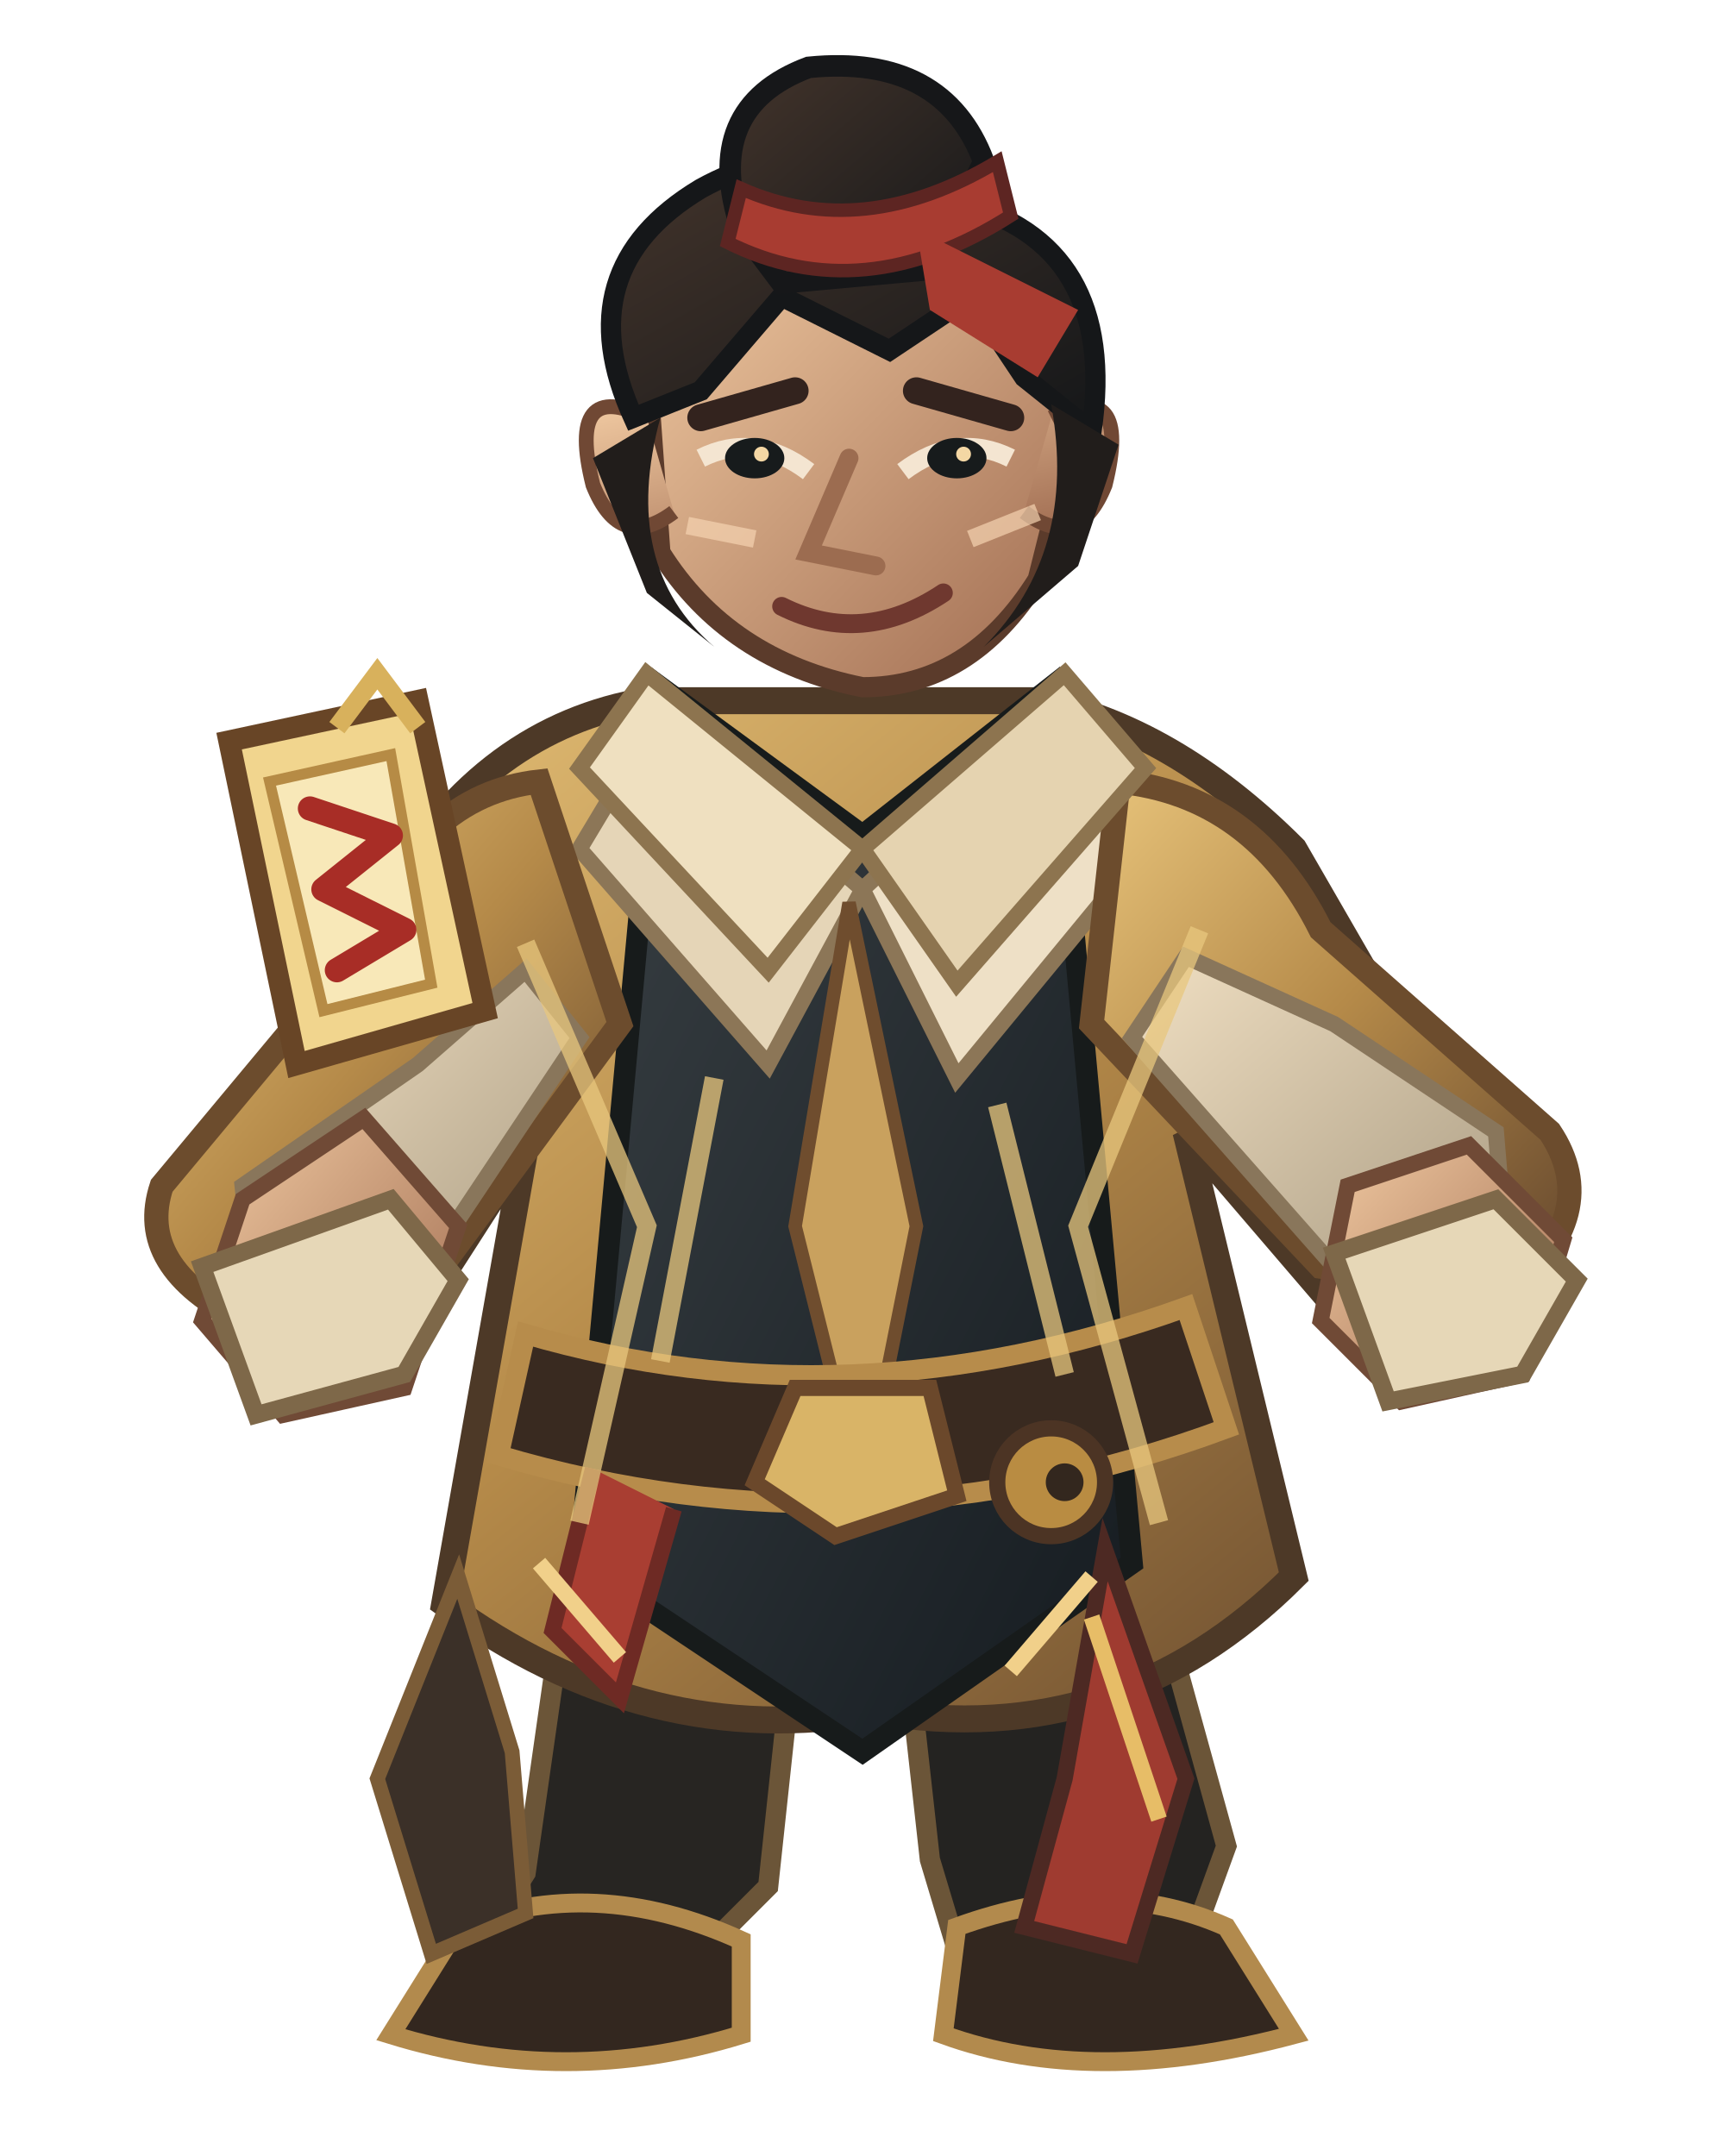
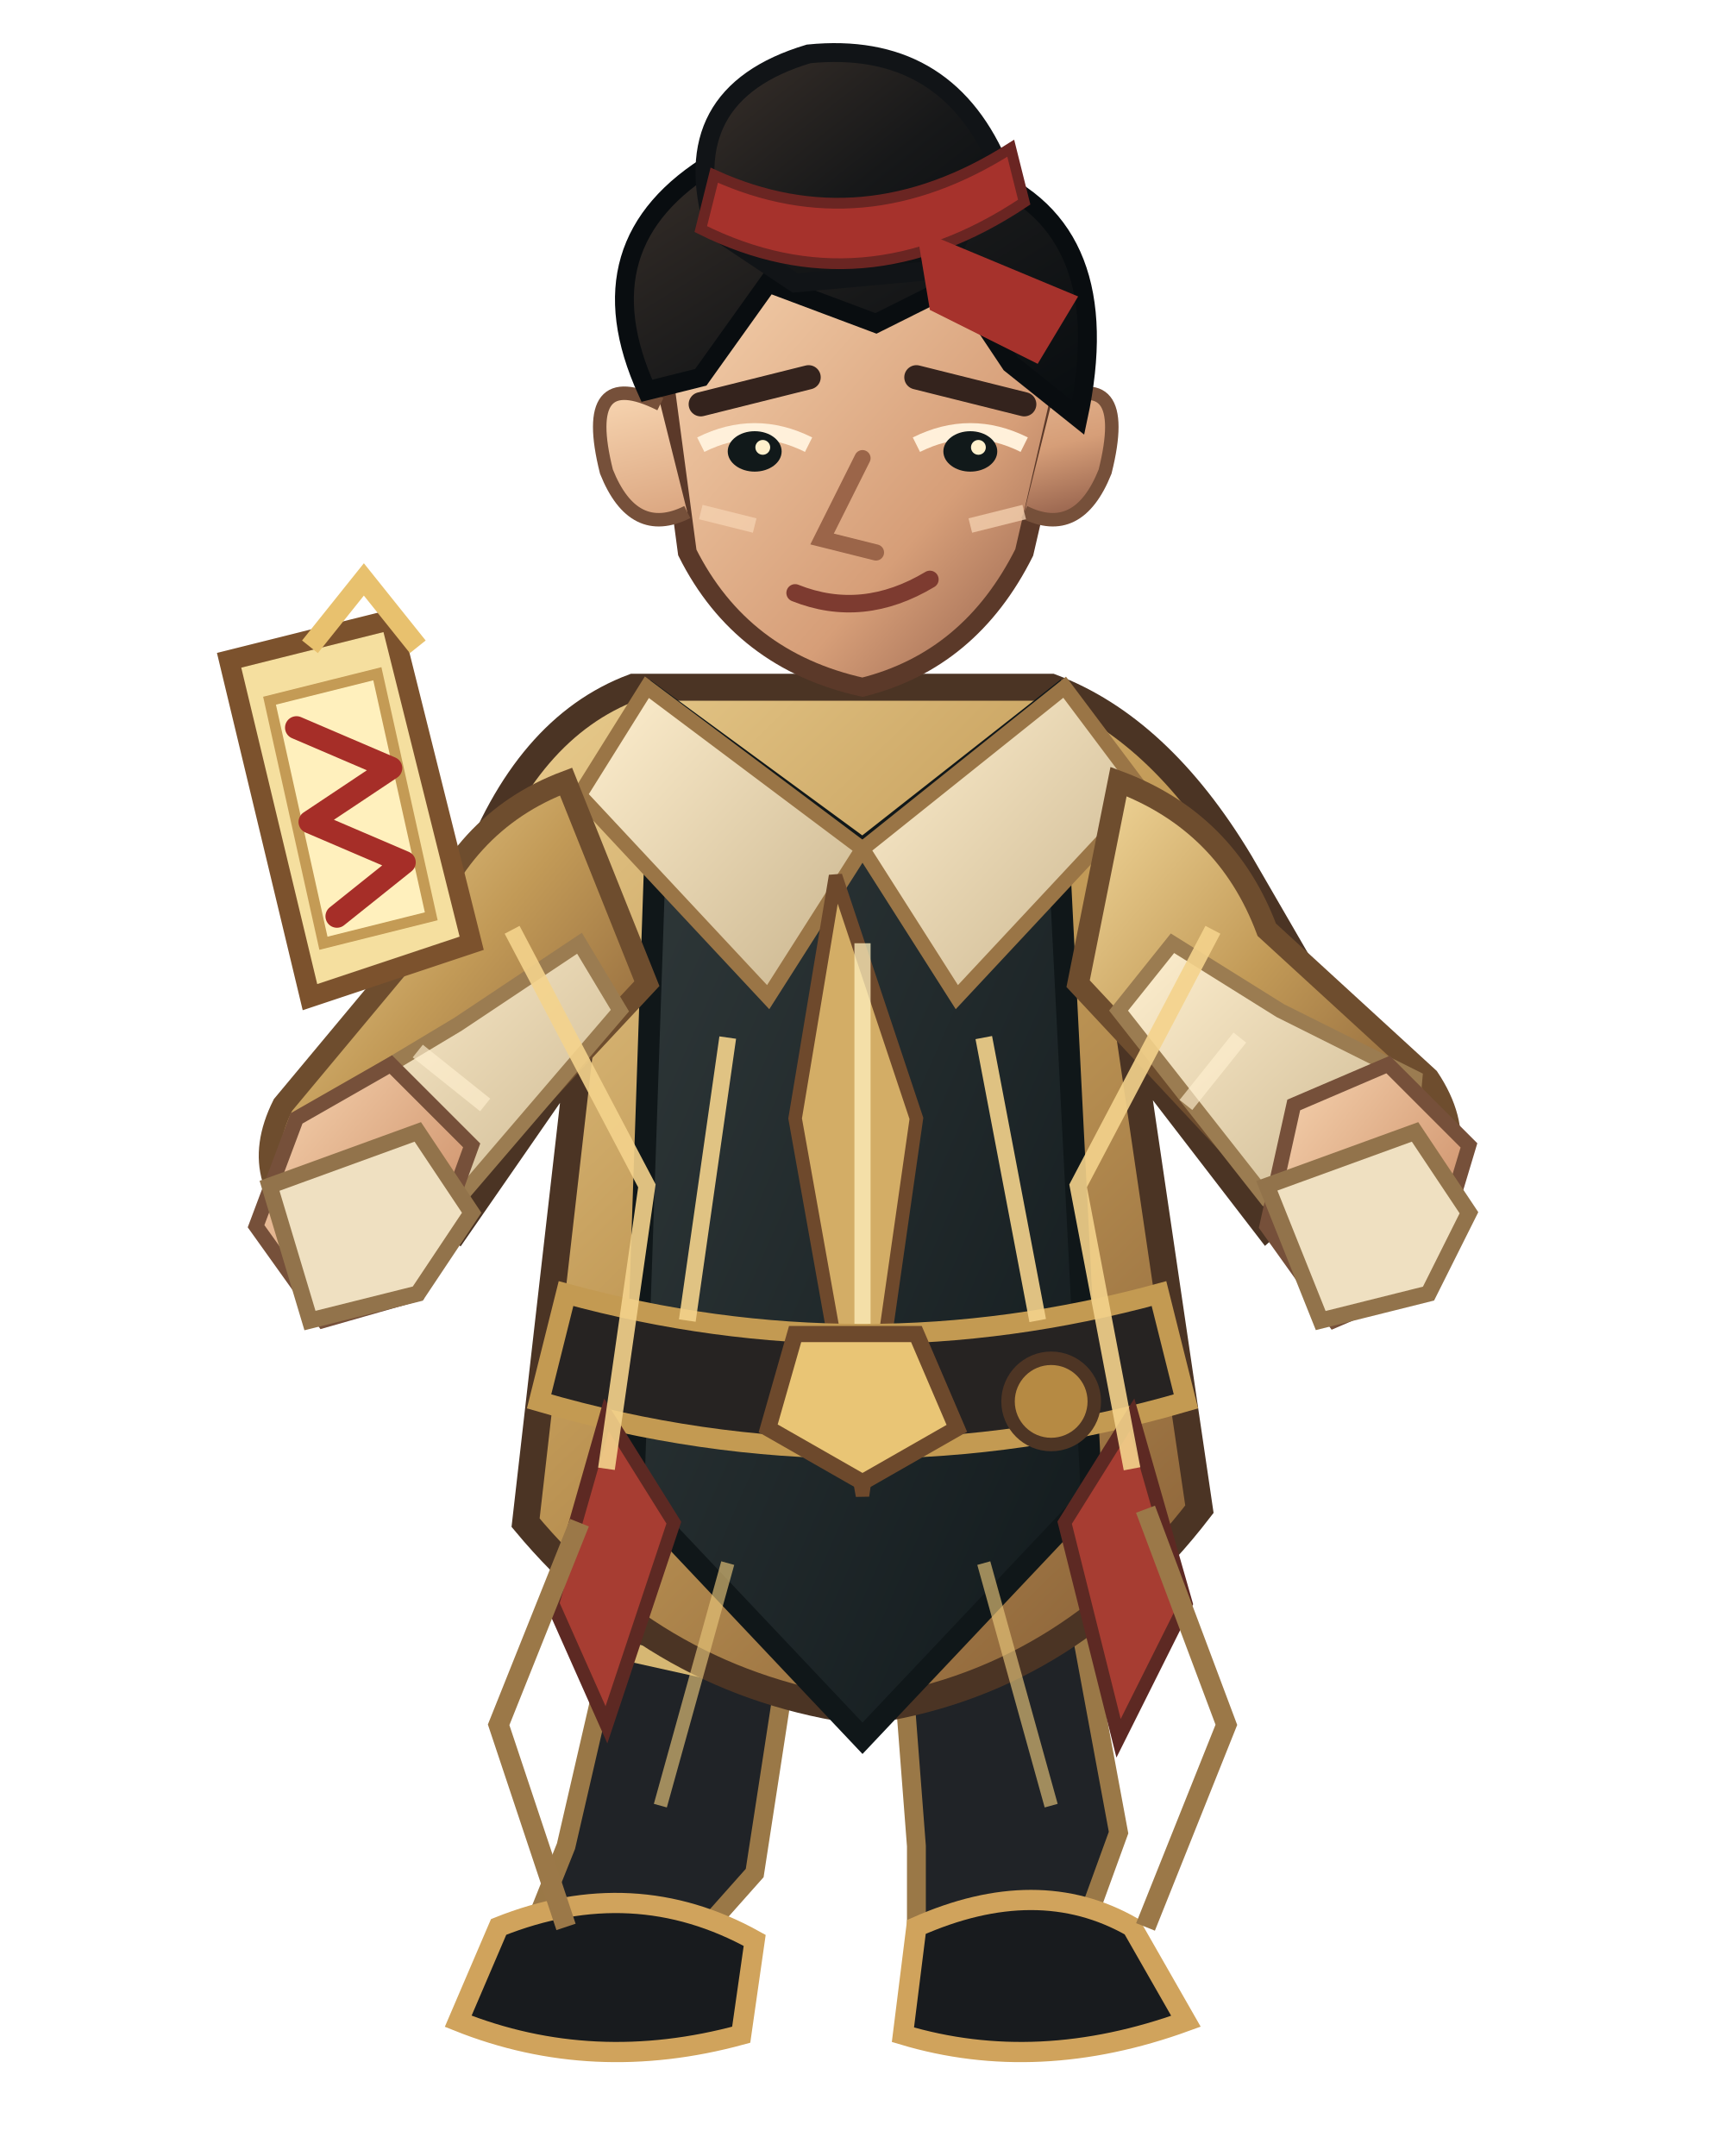
<svg xmlns="http://www.w3.org/2000/svg" width="128" height="160" viewBox="0 0 128 160">
  <defs>
    <linearGradient id="robe" x1="0" y1="0" x2="1" y2="1">
-       <stop stop-color="#e8c47b" />
-       <stop offset=".48" stop-color="#b58a49" />
-       <stop offset="1" stop-color="#63462d" />
+       <stop stop-color="#f3d99c" />
+       <stop offset=".45" stop-color="#c29a57" />
+       <stop offset="1" stop-color="#79502f" />
    </linearGradient>
-     <linearGradient id="sleeve" x1="0" y1="0" x2="1" y2="1">
-       <stop stop-color="#f0dfc2" />
-       <stop offset="1" stop-color="#a99b82" />
+     <linearGradient id="silk" x1="0" y1="0" x2="1" y2="1">
+       <stop stop-color="#fff0d0" />
+       <stop offset="1" stop-color="#c8b38c" />
+     </linearGradient>
+     <linearGradient id="inner" x1="0" y1="0" x2="1" y2="1">
+       <stop stop-color="#313a3b" />
+       <stop offset="1" stop-color="#11191c" />
    </linearGradient>
    <linearGradient id="skin" x1="0" y1="0" x2="1" y2="1">
-       <stop stop-color="#f0c9a1" />
-       <stop offset="1" stop-color="#9f6b50" />
+       <stop stop-color="#f8d6b2" />
+       <stop offset=".65" stop-color="#d69e78" />
+       <stop offset="1" stop-color="#8c5946" />
    </linearGradient>
    <linearGradient id="hair" x1="0" y1="0" x2="1" y2="1">
-       <stop stop-color="#43342b" />
-       <stop offset="1" stop-color="#151719" />
-     </linearGradient>
-     <linearGradient id="cloth" x1="0" y1="0" x2="1" y2="1">
-       <stop stop-color="#394044" />
-       <stop offset="1" stop-color="#151b20" />
+       <stop stop-color="#39302a" />
+       <stop offset=".55" stop-color="#171819" />
+       <stop offset="1" stop-color="#080d10" />
    </linearGradient>
  </defs>
-   <path d="M43 111 L60 112 L57 140 L48 149 L34 147 L39 139Z" fill="#272522" stroke="#6b5538" stroke-width="1.5" />
-   <path d="M66 111 L83 108 L91 137 L87 148 L72 148 L69 138Z" fill="#242321" stroke="#6b5538" stroke-width="1.5" />
-   <path d="M34 143 Q44 139 55 144 L55 151 Q42 155 29 151Z" fill="#33271f" stroke="#b28a4d" stroke-width="1.4" />
-   <path d="M71 143 Q82 139 91 143 L96 151 Q81 155 70 151Z" fill="#33271f" stroke="#b28a4d" stroke-width="1.4" />
-   <path d="M39 122 L53 125 M72 123 L86 120" stroke="#8b744d" stroke-width="2" opacity=".8" />
-   <path d="M48 52 Q36 54 29 66 L17 91 L30 99 L39 85 L33 119 Q48 130 65 127 Q83 130 96 117 L88 84 L100 98 L111 89 L96 63 Q87 54 77 52Z" fill="url(#robe)" stroke="#4d3927" stroke-width="2" />
-   <path d="M49 51 L64 62 L78 51 L84 116 L64 130 L43 116Z" fill="url(#cloth)" stroke="#171b1b" stroke-width="1.6" />
-   <path d="M49 53 L64 66 L57 79 L43 63Z" fill="#e5d5b7" stroke="#8c7657" stroke-width="1.2" />
-   <path d="M78 53 L64 66 L71 80 L85 63Z" fill="#eee0c6" stroke="#8c7657" stroke-width="1.2" />
-   <path d="M63 67 L68 91 L64 111 L59 91Z" fill="#c9a15e" stroke="#6f4d2e" stroke-width="1" />
-   <path d="M40 58 Q31 59 27 70 L12 88 Q10 94 18 98 L32 95 L46 76Z" fill="url(#robe)" stroke="#6c4c2d" stroke-width="1.8" />
-   <path d="M18 88 L31 79 L39 72 L43 77 L31 95 L19 98Z" fill="url(#sleeve)" stroke="#89765b" stroke-width="1.2" />
-   <path d="M83 58 Q93 59 98 69 L115 84 Q119 90 112 96 L98 94 L81 76Z" fill="url(#robe)" stroke="#6c4c2d" stroke-width="1.8" />
-   <path d="M111 84 L99 76 L88 71 L84 77 L99 94 L112 96Z" fill="url(#sleeve)" stroke="#89765b" stroke-width="1.2" />
-   <path d="M18 89 L27 83 L34 91 L30 103 L21 105 L15 98Z" fill="url(#skin)" stroke="#704a36" stroke-width="1.2" />
-   <path d="M100 88 L109 85 L116 92 L113 102 L104 104 L98 98Z" fill="url(#skin)" stroke="#704a36" stroke-width="1.2" />
-   <path d="M15 94 L29 89 L34 95 L30 102 L19 105Z" fill="#e6d7b7" stroke="#7e6849" stroke-width="1.3" />
-   <path d="M99 93 L111 89 L117 95 L113 102 L103 104Z" fill="#e6d7b7" stroke="#7e6849" stroke-width="1.3" />
-   <path d="M48 50 L64 63 L57 72 L43 57Z" fill="#efe0c0" stroke="#8d744f" stroke-width="1.2" />
-   <path d="M79 50 L64 63 L71 73 L85 57Z" fill="#e5d3b0" stroke="#8d744f" stroke-width="1.2" />
-   <path d="M39 99 Q63 106 88 97 L91 106 Q64 116 37 108Z" fill="#392a20" stroke="#b78c4b" stroke-width="1.5" />
-   <path d="M59 103 L69 103 L71 111 L62 114 L56 110Z" fill="#d9b467" stroke="#6b482b" stroke-width="1.2" />
-   <circle cx="78" cy="110" r="4" fill="#b98c42" stroke="#4c3424" stroke-width="1.2" />
-   <circle cx="79" cy="110" r="1.4" fill="#33271e" />
-   <path d="M44 109 L41 121 L46 126 L50 112" fill="#a93e32" stroke="#6e2a24" stroke-width="1.2" />
-   <path d="M17 55 L31 52 L36 75 L22 79Z" fill="#f1d58e" stroke="#684526" stroke-width="1.6" />
-   <path d="M20 58 L29 56 L32 73 L24 75Z" fill="#f8e8b8" stroke="#b68b45" stroke-width=".8" />
-   <path d="M23 60 L29 62 L24 66 L30 69 L25 72" fill="none" stroke="#a82d26" stroke-width="1.8" stroke-linecap="round" stroke-linejoin="round" />
-   <path d="M25 54 L28 50 L31 54" fill="none" stroke="#d8b15c" stroke-width="1.4" />
-   <path d="M48 27 Q49 18 63 18 Q78 19 80 31 L77 43 Q72 51 64 51 Q54 49 49 41Z" fill="url(#skin)" stroke="#5b3b2b" stroke-width="1.5" />
-   <path d="M48 31 Q42 28 44 36 Q46 41 50 38 M78 31 Q84 28 82 36 Q80 41 76 38" fill="url(#skin)" stroke="#704834" stroke-width="1.1" />
-   <path d="M47 31 Q42 20 52 14 Q61 9 71 15 Q83 18 81 32 L76 28 L72 22 L66 26 L58 22 L52 29Z" fill="url(#hair)" stroke="#151719" stroke-width="1.5" />
-   <path d="M49 31 Q46 42 53 48 L48 44 L44 34Z M78 30 Q80 41 73 48 L80 42 L83 33Z" fill="#211d1b" />
-   <path d="M55 17 Q52 8 60 5 Q70 4 73 12 L69 20 L58 21Z" fill="url(#hair)" stroke="#161719" stroke-width="1.6" />
-   <path d="M55 14 Q64 18 74 12 L75 16 Q64 23 54 18Z" fill="#a83c31" stroke="#5d2522" stroke-width="1" />
-   <path d="M68 17 L80 23 L77 28 L69 23Z" fill="#a83c31" />
-   <path d="M52 31 L59 29 M68 29 L75 31" stroke="#33231e" stroke-width="2" stroke-linecap="round" />
-   <path d="M52 34 Q56 32 60 35 M67 35 Q71 32 75 34" fill="none" stroke="#f4e5d1" stroke-width="1.4" />
-   <ellipse cx="56" cy="34" rx="2.2" ry="1.5" fill="#171b1c" />
-   <ellipse cx="71" cy="34" rx="2.2" ry="1.5" fill="#171b1c" />
-   <circle cx="56.5" cy="33.7" r=".55" fill="#f4d7a4" />
-   <circle cx="71.5" cy="33.7" r=".55" fill="#f4d7a4" />
-   <path d="M63 34 L60 41 L65 42" fill="none" stroke="#9c6c50" stroke-width="1.4" stroke-linecap="round" />
-   <path d="M58 45 Q64 48 70 44" fill="none" stroke="#6f382f" stroke-width="1.4" stroke-linecap="round" />
-   <path d="M51 39 L56 40 M72 40 L77 38" stroke="#f5d3b0" stroke-width="1.3" opacity=".7" />
-   <path d="M39 70 L48 91 L43 113 M89 69 L80 91 L86 113 M53 80 L49 101 M74 82 L79 102" fill="none" stroke="#e8c77e" stroke-width="1.4" opacity=".75" />
-   <path d="M82 115 L88 132 L84 145 L76 143 L79 132Z" fill="#9f3b30" stroke="#4d2923" stroke-width="1.2" />
-   <path d="M81 120 L86 135" stroke="#e7bd67" stroke-width="1.2" />
-   <path d="M34 117 L28 132 L32 145 L39 142 L38 130Z" fill="#3b3028" stroke="#7b5c37" stroke-width="1.1" />
-   <path d="M40 116 L46 123 M81 117 L75 124" stroke="#f1d08a" stroke-width="1.2" />
+   <path d="M48 111 L60 113 L56 139 L48 148 L38 147 L42 137Z" fill="#202327" stroke="#9a7847" stroke-width="1.4" />
+   <path d="M66 111 L78 109 L83 136 L79 147 L68 148 L68 137Z" fill="#202327" stroke="#9a7847" stroke-width="1.4" />
+   <path d="M37 143 Q47 139 56 144 L55 151 Q44 154 34 150Z" fill="#181b1e" stroke="#d0a35c" stroke-width="1.5" />
+   <path d="M68 143 Q77 139 84 143 L88 150 Q77 154 67 151Z" fill="#181b1e" stroke="#d0a35c" stroke-width="1.5" />
+   <path d="M44 122 L53 124 M70 122 L79 120" stroke="#d6b773" stroke-width="1.4" />
+   <path d="M47 51 Q39 54 35 65 L25 83 L34 91 L43 78 L39 113 Q49 125 64 127 Q79 125 89 112 L84 78 L94 91 L103 83 L92 64 Q86 54 78 51Z" fill="url(#robe)" stroke="#4b3424" stroke-width="2" />
+   <path d="M49 52 L64 63 L78 52 L81 111 L64 129 L47 111Z" fill="url(#inner)" stroke="#101719" stroke-width="1.6" />
+   <path d="M48 51 L64 63 L57 74 L43 59Z" fill="url(#silk)" stroke="#9a7546" stroke-width="1.1" />
+   <path d="M79 51 L64 63 L71 74 L85 59Z" fill="url(#silk)" stroke="#9a7546" stroke-width="1.1" />
+   <path d="M62 65 L68 83 L64 111 L59 83Z" fill="#d3ad66" stroke="#6e492c" stroke-width="1" />
+   <path d="M64 70 L64 108" stroke="#fff0bd" stroke-width="1.2" opacity=".75" />
+   <path d="M42 58 Q34 61 31 70 L21 82 Q18 88 24 92 L34 88 L48 73Z" fill="url(#robe)" stroke="#6e4d2e" stroke-width="1.6" />
+   <path d="M24 82 L34 76 L43 70 L46 75 L34 89 L25 92Z" fill="url(#silk)" stroke="#9b7c51" stroke-width="1.1" />
+   <path d="M83 58 Q91 61 94 69 L106 80 Q110 86 104 91 L94 88 L80 73Z" fill="url(#robe)" stroke="#6e4d2e" stroke-width="1.6" />
+   <path d="M105 80 L95 75 L87 70 L83 75 L94 89 L104 91Z" fill="url(#silk)" stroke="#9b7c51" stroke-width="1.1" />
+   <path d="M22 83 L29 79 L35 85 L31 96 L24 98 L19 91Z" fill="url(#skin)" stroke="#76503a" stroke-width="1.1" />
+   <path d="M96 82 L103 79 L109 85 L106 95 L99 98 L94 91Z" fill="url(#skin)" stroke="#76503a" stroke-width="1.1" />
+   <path d="M20 88 L31 84 L35 90 L31 96 L23 98Z M94 88 L105 84 L109 90 L106 96 L98 98Z" fill="#efe0c1" stroke="#92734b" stroke-width="1.2" />
+   <path d="M42 96 Q64 102 86 96 L88 104 Q64 111 40 104Z" fill="#262322" stroke="#c39a52" stroke-width="1.5" />
+   <path d="M59 99 L68 99 L71 106 L64 110 L57 106Z" fill="#e9c575" stroke="#6d492c" stroke-width="1.2" />
+   <circle cx="78" cy="104" r="3.2" fill="#b68a43" stroke="#4e3524" stroke-width="1" />
+   <path d="M45 105 L41 119 L45 128 L50 113Z" fill="#a73d32" stroke="#5d2923" stroke-width="1" />
+   <path d="M84 105 L88 119 L83 129 L79 113Z" fill="#a73d32" stroke="#5d2923" stroke-width="1" />
+   <path d="M17 49 L29 46 L35 70 L23 74Z" fill="#f5df9f" stroke="#7c522d" stroke-width="1.5" />
+   <path d="M20 52 L28 50 L32 68 L24 70Z" fill="#fff0bd" stroke="#c49b55" stroke-width=".8" />
+   <path d="M22 54 L29 57 L23 61 L30 64 L25 68" fill="none" stroke="#a62e28" stroke-width="1.7" stroke-linecap="round" stroke-linejoin="round" />
+   <path d="M23 48 L27 43 L31 48" fill="none" stroke="#e8c16e" stroke-width="1.5" />
+   <path d="M49 26 Q51 17 64 17 Q76 18 79 28 L76 41 Q72 49 64 51 Q55 49 51 41Z" fill="url(#skin)" stroke="#5b3929" stroke-width="1.4" />
+   <path d="M49 30 Q43 27 45 35 Q47 40 51 38 M78 30 Q84 27 82 35 Q80 40 76 38" fill="url(#skin)" stroke="#76503a" stroke-width="1" />
+   <path d="M48 29 Q43 18 53 12 Q64 7 73 13 Q83 17 80 31 L75 27 L71 21 L65 24 L57 21 L52 28Z" fill="url(#hair)" stroke="#090d10" stroke-width="1.4" />
+   <path d="M53 17 Q50 7 60 4 Q70 3 74 12 L70 20 L59 21Z" fill="url(#hair)" stroke="#111417" stroke-width="1.4" />
+   <path d="M53 13 Q64 18 75 11 L76 15 Q64 23 52 17Z" fill="#a6322c" stroke="#6a2522" stroke-width=".8" />
+   <path d="M68 17 L80 22 L77 27 L69 23Z" fill="#a6322c" />
+   <path d="M52 30 L60 28 M68 28 L76 30" stroke="#34231d" stroke-width="1.8" stroke-linecap="round" />
+   <path d="M52 33 Q56 31 60 33 M68 33 Q72 31 76 33" fill="none" stroke="#fff0da" stroke-width="1.2" />
+   <ellipse cx="56" cy="33.5" rx="2.0" ry="1.5" fill="#11191a" />
+   <ellipse cx="72" cy="33.5" rx="2.0" ry="1.5" fill="#11191a" />
+   <circle cx="56.6" cy="33.2" r=".55" fill="#fff0cc" />
+   <circle cx="72.6" cy="33.2" r=".55" fill="#fff0cc" />
+   <path d="M64 34 L61 40 L65 41" fill="none" stroke="#9b6549" stroke-width="1.2" stroke-linecap="round" />
+   <path d="M59 44 Q64 46 69 43" fill="none" stroke="#7d3b30" stroke-width="1.3" stroke-linecap="round" />
+   <path d="M52 38 L56 39 M72 39 L76 38" stroke="#f6d3b2" stroke-width="1.1" opacity=".75" />
+   <path d="M38 69 L48 88 L45 109 M90 69 L80 88 L84 109 M54 77 L51 98 M73 77 L77 98" fill="none" stroke="#f4d38c" stroke-width="1.25" opacity=".9" />
+   <path d="M43 113 L37 128 L42 143 M85 112 L91 128 L85 143" fill="none" stroke="#9b7848" stroke-width="1.5" />
+   <path d="M54 116 L49 134 M73 116 L78 134" stroke="#e7c47a" stroke-width="1" opacity=".65" />
+   <path d="M31 78 L36 82 M92 77 L88 82" stroke="#fff0cf" stroke-width="1.2" opacity=".65" />
</svg>
